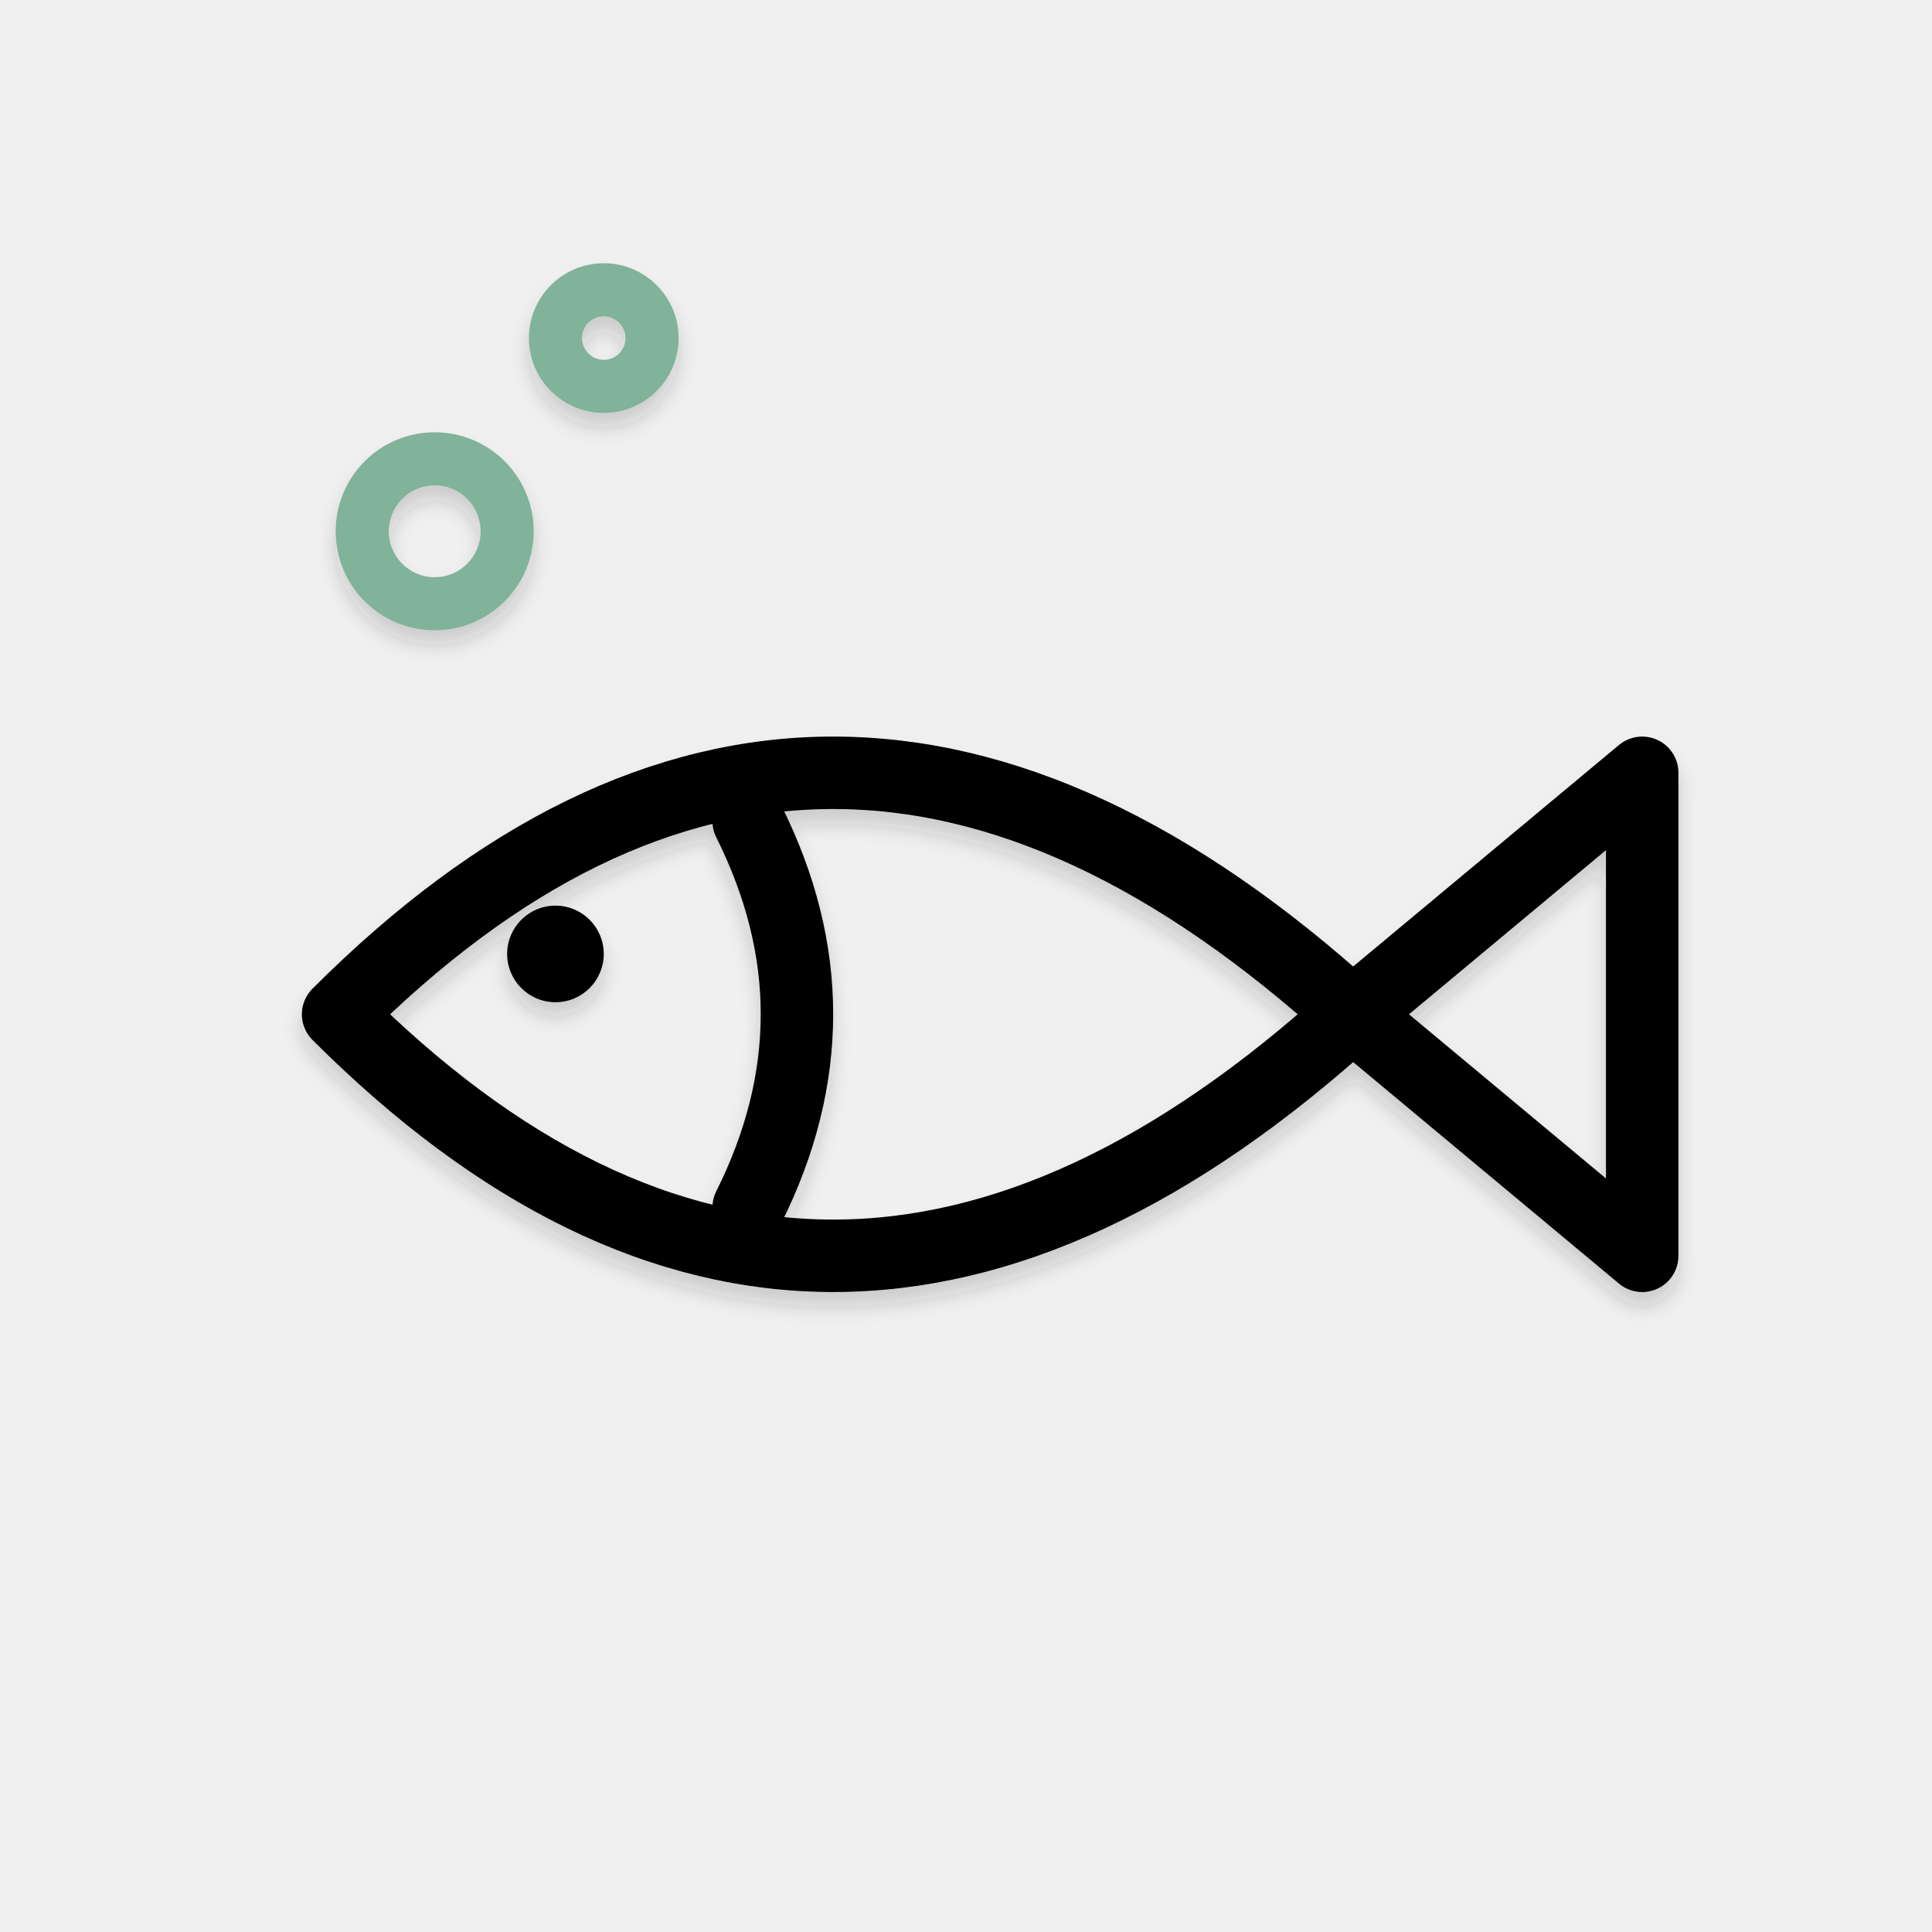
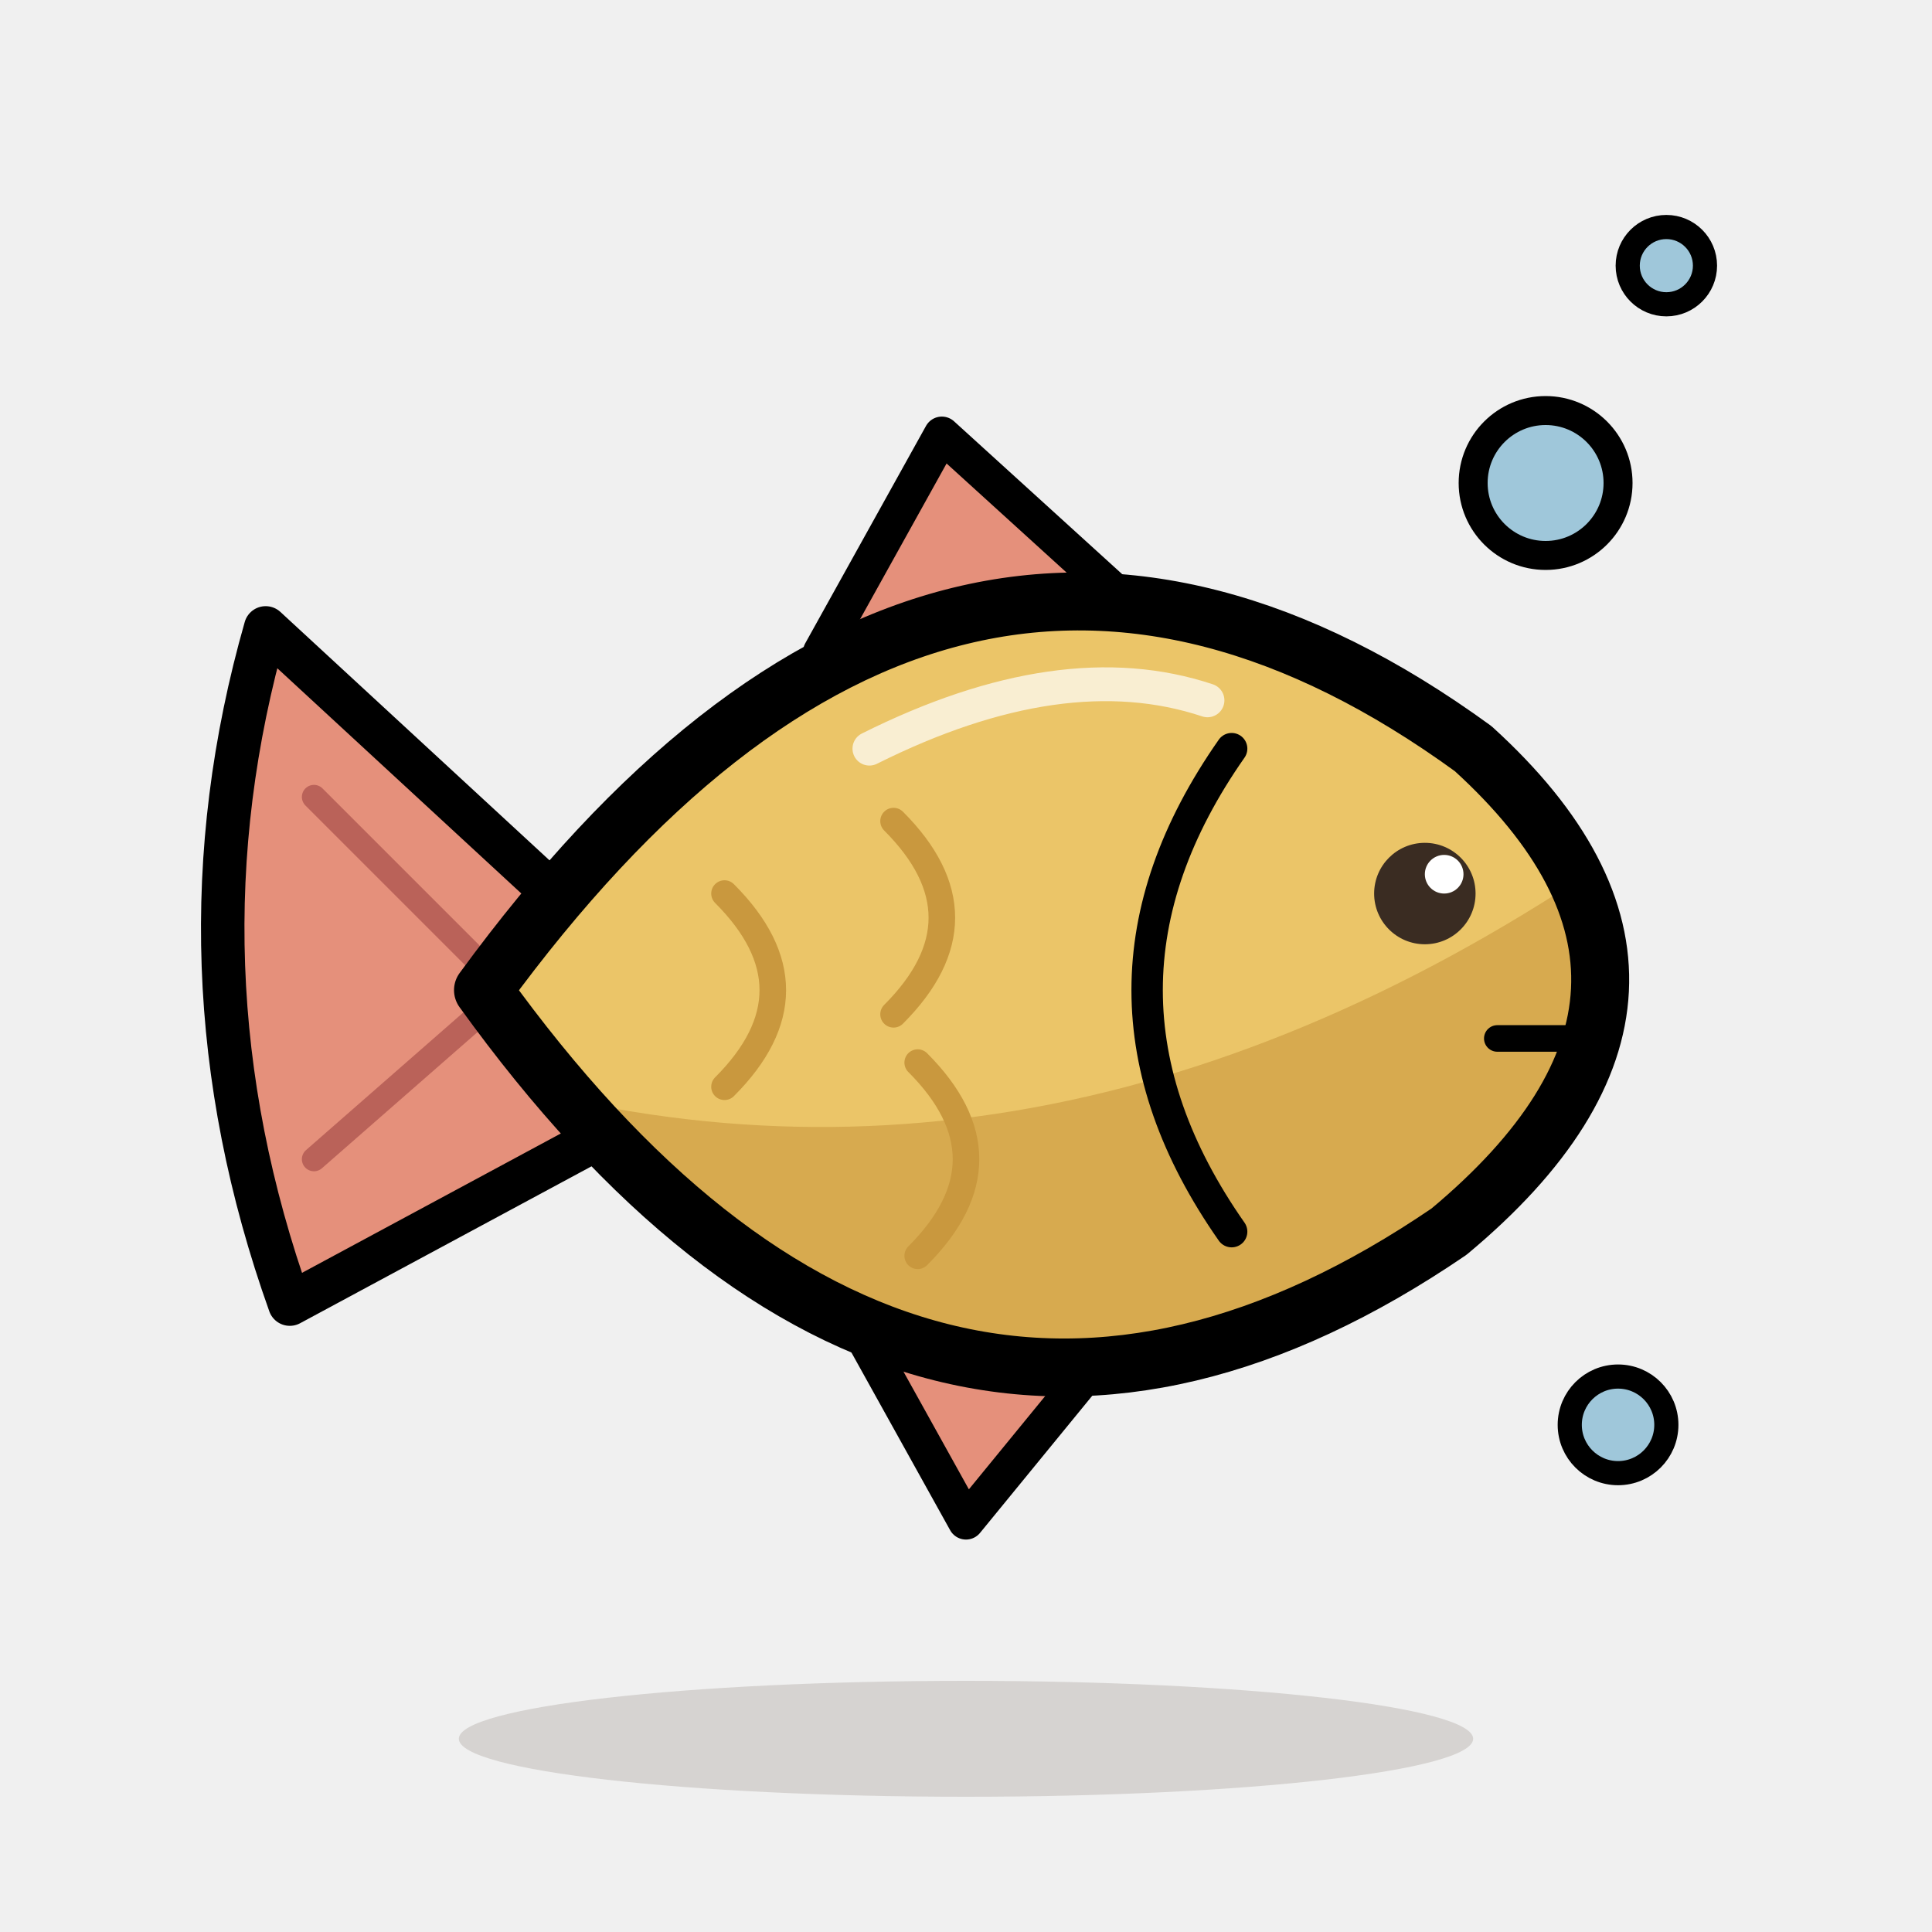
- <svg xmlns="http://www.w3.org/2000/svg" viewBox="0 0 80 80" role="img" aria-label="Fish / 小鱼">
+ <svg xmlns="http://www.w3.org/2000/svg" id="line-basics-fish-root" viewBox="0 0 80 80" role="img" aria-label="Fish / 小鱼" stroke-linecap="round" stroke-linejoin="round">
+   <style>#line-basics-fish-root,#line-basics-fish-root g{animation-play-state:inherit}.line-basics-fish-motion{animation:line-basics-fish-pulse 4.0s ease-in-out infinite;animation-play-state:inherit;transform-box:view-box;transform-origin:42px 41px}@keyframes line-basics-fish-pulse{0%,100%{transform:scale(1)}50%{transform:scale(1.025)}}@media (prefers-reduced-motion:reduce){.line-basics-fish-motion{animation:none!important;transform:none!important}}</style>
  <defs>
-     <filter id="line-soft-fish" x="-20%" y="-20%" width="140%" height="140%">
-       <feDropShadow dx="0" dy="0.6" stdDeviation="0.4" flood-color="#2C2C2C" flood-opacity=".18" />
-     </filter>
+     <path id="line-basics-fish-1" d="M24 38 L11 26 Q7 40 12 54 L25 47Z" />
+     <clipPath id="line-basics-fish-1c">
+       <use href="#line-basics-fish-1" />
+     </clipPath>
+     <path id="line-basics-fish-2" d="M20 41 Q39 15 61 31 Q72 41 60 51 Q38 66 20 41Z" />
+     <clipPath id="line-basics-fish-2c">
+       <use href="#line-basics-fish-2" />
+     </clipPath>
  </defs>
-   <style>.line-pulse{animation:line-pulse 3s steps(1) infinite}@keyframes line-pulse{0%,86%,100%{transform:translate(0,0)}88%{transform:translate(-1.5px,.5px)}90%{transform:translate(1.5px,-.5px)}92%{transform:translate(-.5px,0)}}@media (prefers-reduced-motion:reduce){.line-pop,.line-pulse,.line-spin,.line-float,.line-sway,.line-t{animation:none!important;stroke-dasharray:none}}</style>
-   <g filter="url(#line-soft-fish)">
-     <g class="line-pulse">
-       <g fill="none" stroke="currentColor" stroke-width="3" stroke-linecap="round" stroke-linejoin="round">
-         <path d="M14 42 Q34 22 56 42 Q34 62 14 42Z" />
-         <path d="M56 42 L68 32 V52 Z" />
-         <path d="M31 34 Q35 42 31 50" />
-       </g>
-       <circle cx="23" cy="39.5" r="2" fill="currentColor" />
-       <g fill="none" stroke="#81B29A" stroke-width="2.2" stroke-linecap="round" stroke-linejoin="round">
-         <circle cx="18" cy="22" r="3" />
-         <circle cx="25" cy="14" r="2" />
-       </g>
+   <ellipse cx="40" cy="72" rx="21" ry="2.4" fill="#4B3A2A" opacity=".16" />
+   <circle cx="64" cy="20" r="3" fill="#9FC7DA" stroke="currentColor" stroke-width="1.2" />
+   <circle cx="69" cy="11" r="1.6" fill="#9FC7DA" stroke="currentColor" stroke-width="1" />
+   <circle cx="67" cy="59" r="2" fill="#9FC7DA" stroke="currentColor" stroke-width="1" />
+   <g class="line-basics-fish-motion">
+     <use href="#line-basics-fish-1" fill="#E5907B" />
+     <g clip-path="url(#line-basics-fish-1c)">
+       <path d="M13 33 l8 8 -8 7" fill="none" stroke="#BA6259" stroke-width="1" />
    </g>
+     <use href="#line-basics-fish-1" fill="none" stroke="currentColor" stroke-width="1.8" />
+     <path d="M34 27 L39 18 L50 28 M35 54 L40 63 L49 52" fill="#E5907B" stroke="currentColor" stroke-width="1.5" />
+     <use href="#line-basics-fish-2" fill="#EBC568" />
+     <g clip-path="url(#line-basics-fish-2c)">
+       <path d="M18 44 Q42 52 66 36 V66 H16Z" fill="#C9983E" opacity="0.6" />
+       <path d="M36 31 Q44 27 50 29" fill="none" stroke="#FFFFFF" stroke-width="1.4" opacity="0.7" />
+     </g>
+     <use href="#line-basics-fish-2" fill="none" stroke="currentColor" stroke-width="2.4" />
+     <path d="M51 31 Q44 41 51 51" fill="none" stroke="currentColor" stroke-width="1.3" />
+     <path d="M30 37 q4 4 0 8 M37 34 q4 4 0 8 M38 44 q4 4 0 8" fill="none" stroke="#C9983E" stroke-width="1.1" />
+     <circle cx="59" cy="37" r="2.1" fill="#3A2C22" />
+     <circle cx="59.8" cy="36.2" r="0.8" fill="#FFFFFF" />
+     <path d="M65 43 h-3" fill="none" stroke="currentColor" stroke-width="1.1" />
  </g>
</svg>
